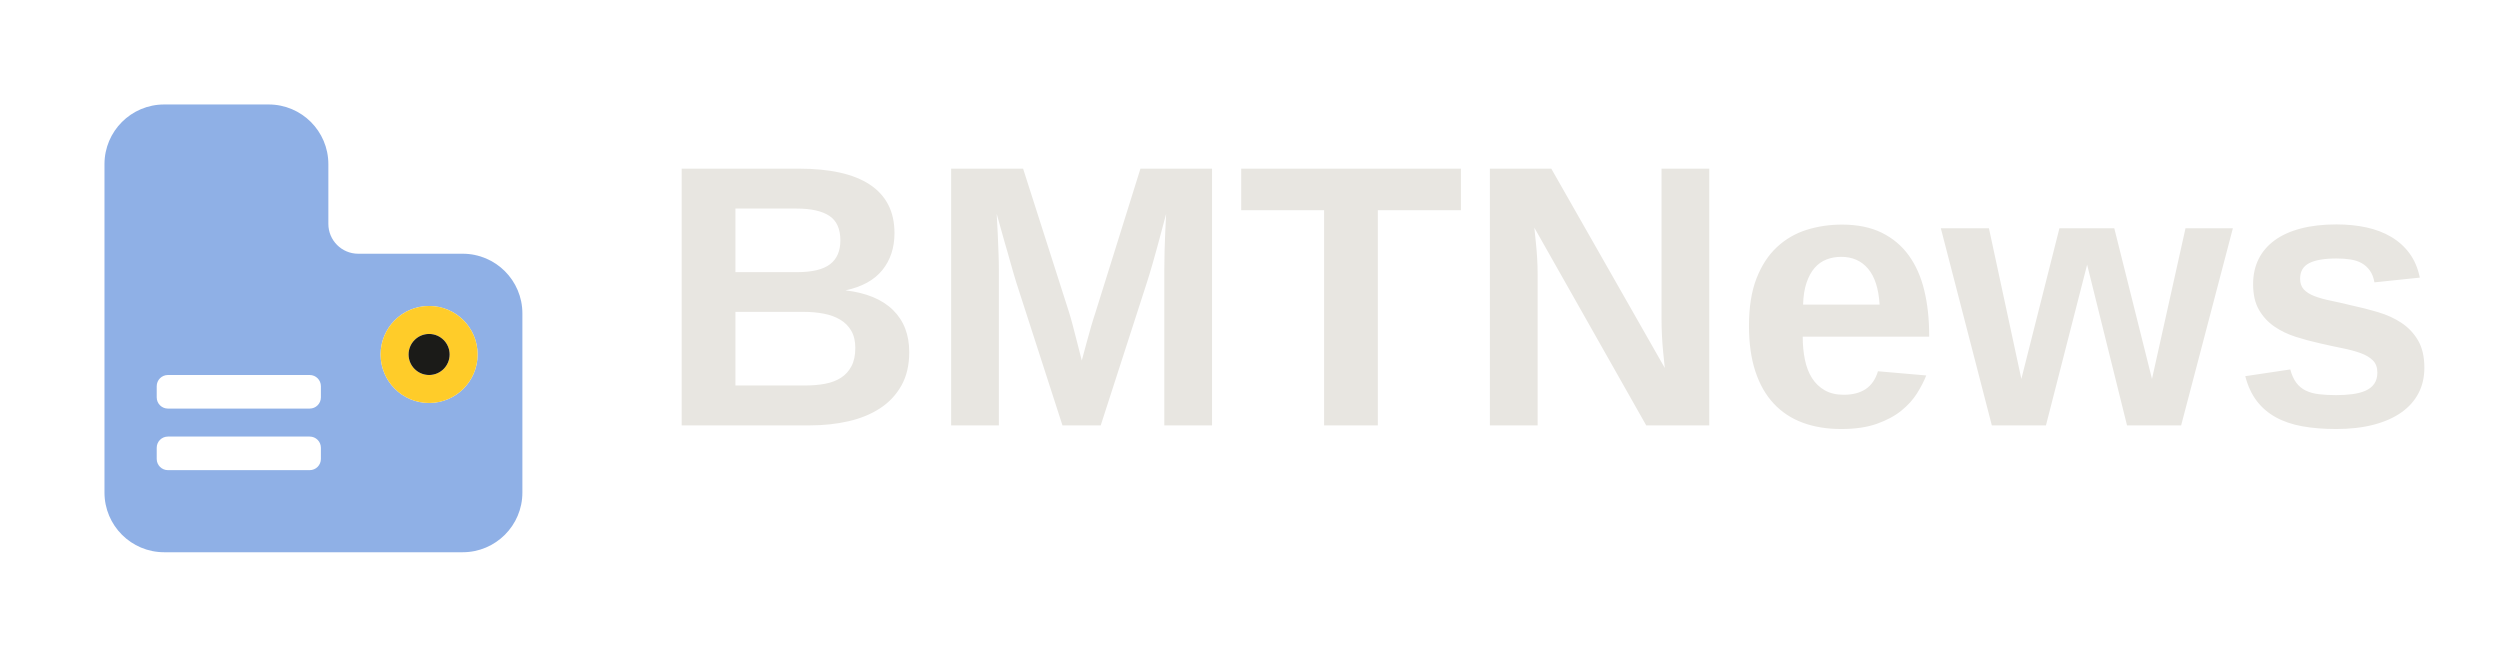
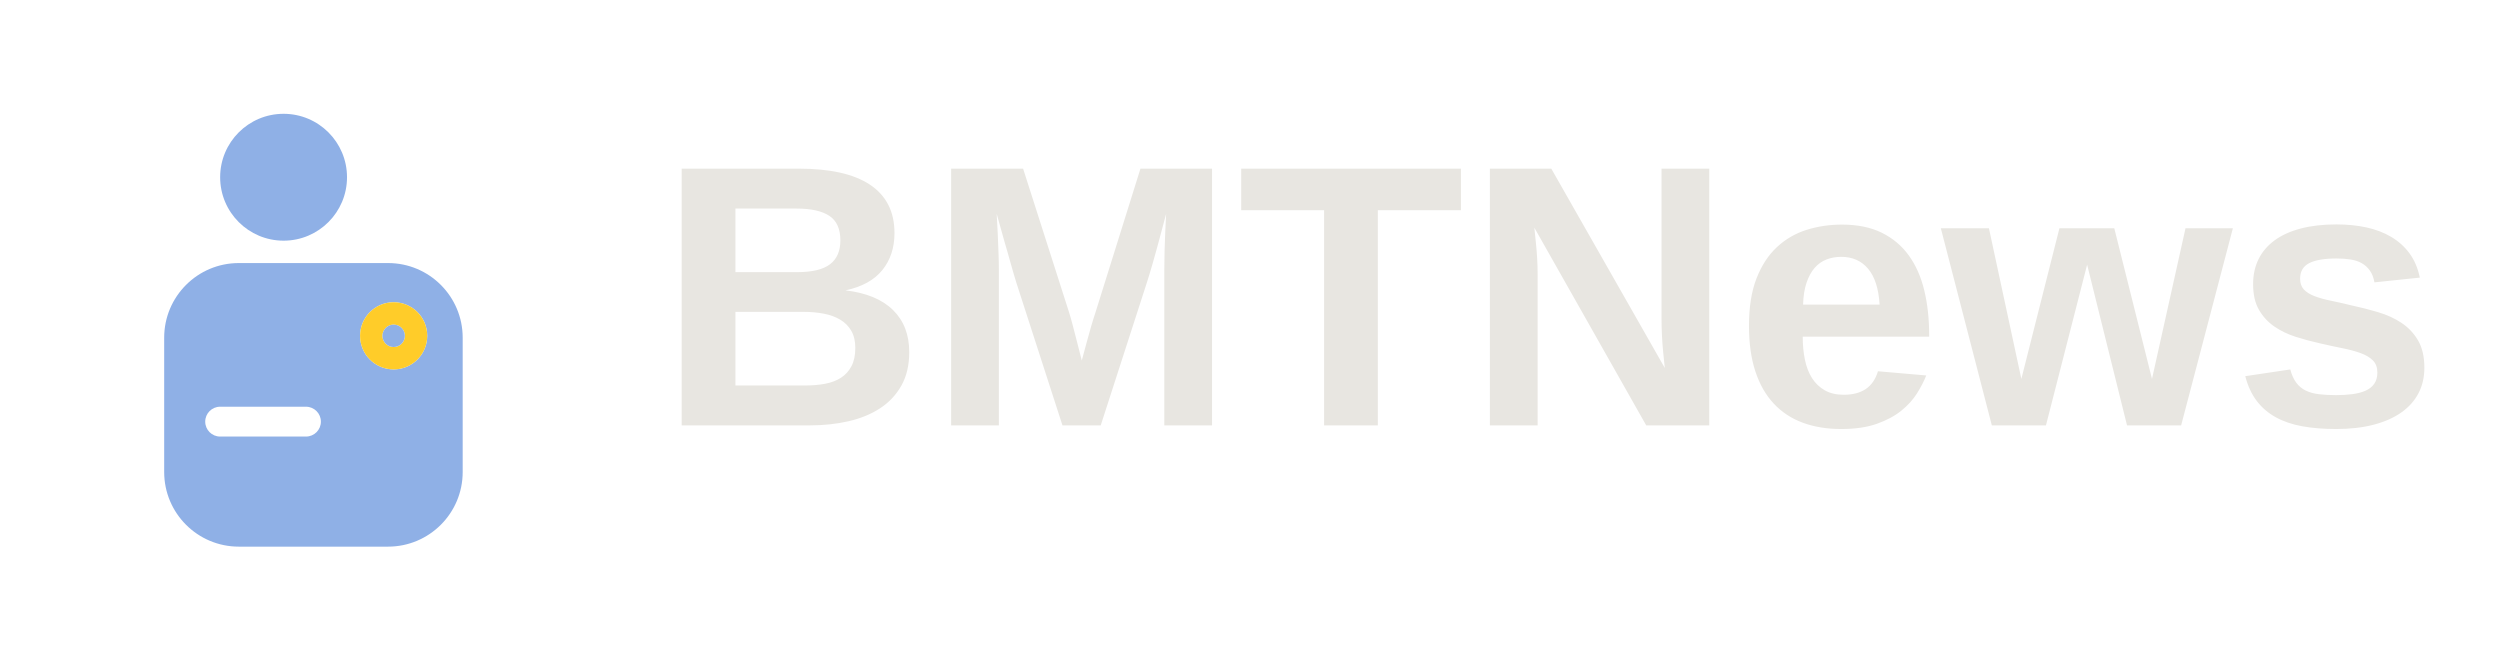
<svg xmlns="http://www.w3.org/2000/svg" width="670" height="176" viewBox="0 0 670 176" role="img" aria-label="BMTNews">
-   <path fill="#8fb0e6" fill-rule="evenodd" transform="translate(20 24) scale(.25)" d="M96 16H208A64 64 0 0 1 272 80V144A32 32 0 0 0 304 176H416A64 64 0 0 1 480 240V432A64 64 0 0 1 416 496H96A64 64 0 0 1 32 432V80A64 64 0 0 1 96 16ZM100 306H252A12 12 0 0 1 264 318V330A12 12 0 0 1 252 342H100A12 12 0 0 1 88 330V318A12 12 0 0 1 100 306ZM100 372H252A12 12 0 0 1 264 384V396A12 12 0 0 1 252 408H100A12 12 0 0 1 88 396V384A12 12 0 0 1 100 372ZM432 284A52 52 0 1 0 328 284A52 52 0 1 0 432 284Z" />
-   <path fill="#ffcc29" fill-rule="evenodd" transform="translate(20 24) scale(.25)" d="M432 284A52 52 0 1 0 328 284A52 52 0 1 0 432 284ZM402 284A22 22 0 1 0 358 284A22 22 0 1 0 402 284Z" />
-   <path fill="#1b1b18" fill-rule="evenodd" transform="translate(20 24) scale(.25)" d="M402 284A22 22 0 1 0 358 284A22 22 0 1 0 402 284Z" />
+   <path fill="#8fb0e6" fill-rule="evenodd" transform="translate(20 24) scale(.25)" d="M292 94A68 68 0 1 0 156 94A68 68 0 1 0 292 94ZM176 186H336A80 80 0 0 1 416 266V410A80 80 0 0 1 336 490H176A80 80 0 0 1 96 410V266A80 80 0 0 1 176 186ZM156 340H248A16 16 0 0 1 264 356A16 16 0 0 1 248 372H156A16 16 0 0 1 140 356A16 16 0 0 1 156 340ZM378 264A36 36 0 1 0 306 264A36 36 0 1 0 378 264Z" />
+   <path fill="#ffcc29" fill-rule="evenodd" transform="translate(20 24) scale(.25)" d="M378 264A36 36 0 1 0 306 264A36 36 0 1 0 378 264ZM354 264A12 12 0 1 0 330 264A12 12 0 1 0 354 264Z" />
+   <path fill="#8fb0e6" fill-rule="evenodd" transform="translate(20 24) scale(.25)" d="M354 264A12 12 0 1 0 330 264A12 12 0 1 0 354 264Z" />
  <path fill="#e8e6e1" transform="translate(176 34)" d="M67.676 60.371Q67.676 65.596 65.576 69.331Q63.477 73.066 59.839 75.435Q56.201 77.803 51.367 78.901Q46.533 80.0 41.113 80.0H6.689V11.201H38.184Q44.287 11.201 49.048 12.251Q53.809 13.301 57.08 15.449Q60.352 17.598 62.036 20.845Q63.721 24.092 63.721 28.486Q63.721 34.346 60.474 38.374Q57.227 42.402 50.586 43.818Q58.936 44.795 63.306 49.067Q67.676 53.34 67.676 60.371ZM49.219 30.439Q49.219 25.801 46.265 23.848Q43.311 21.895 37.5 21.895H21.094V38.936H37.598Q43.701 38.936 46.46 36.812Q49.219 34.688 49.219 30.439ZM53.223 59.248Q53.223 56.514 52.148 54.658Q51.074 52.803 49.194 51.68Q47.314 50.557 44.8 50.068Q42.285 49.58 39.355 49.58H21.094V69.307H39.893Q42.725 69.307 45.166 68.843Q47.607 68.379 49.39 67.231Q51.172 66.084 52.197 64.131Q53.223 62.178 53.223 59.248ZM136.035 80.0V38.301Q136.035 35.811 136.108 33.174Q136.182 30.537 136.279 28.34Q136.426 25.752 136.523 23.311Q135.498 27.168 134.57 30.635Q134.18 32.1 133.74 33.662Q133.301 35.225 132.886 36.689Q132.471 38.154 132.08 39.424Q131.689 40.693 131.396 41.621L118.994 80.0H108.74L96.338 41.621Q96.045 40.693 95.679 39.424Q95.312 38.154 94.897 36.689Q94.482 35.225 94.043 33.662Q93.604 32.1 93.164 30.635Q92.188 27.168 91.113 23.311Q91.26 26.143 91.406 28.877Q91.504 31.221 91.602 33.809Q91.699 36.396 91.699 38.301V80.0H78.906V11.201H98.193L110.498 49.678Q110.986 51.191 111.548 53.389Q112.109 55.586 112.646 57.637Q113.232 60.029 113.916 62.617Q114.6 60.078 115.234 57.734Q115.527 56.709 115.82 55.635Q116.113 54.561 116.406 53.535Q116.699 52.51 116.992 51.582Q117.285 50.654 117.529 49.922L129.639 11.201H148.828V80.0ZM193.262 22.334V80.0H178.857V22.334H156.641V11.201H215.527V22.334ZM265.186 80.0 235.205 27.021Q235.449 29.17 235.645 31.318Q235.84 33.174 235.962 35.322Q236.084 37.471 236.084 39.424V80.0H223.291V11.201H239.746L270.166 64.619Q269.922 62.568 269.727 60.322Q269.531 58.418 269.409 56.025Q269.287 53.633 269.287 51.191V11.201H282.08V80.0ZM317.432 80.977Q311.719 80.977 307.153 79.292Q302.588 77.607 299.365 74.165Q296.143 70.723 294.434 65.522Q292.725 60.322 292.725 53.34Q292.725 45.771 294.751 40.596Q296.777 35.42 300.22 32.222Q303.662 29.023 308.154 27.607Q312.646 26.191 317.627 26.191Q323.877 26.191 328.296 28.364Q332.715 30.537 335.547 34.443Q338.379 38.35 339.697 43.794Q341.016 49.238 341.016 55.83V56.221H307.129Q307.129 59.541 307.715 62.397Q308.301 65.254 309.619 67.329Q310.938 69.404 313.037 70.601Q315.137 71.797 318.115 71.797Q321.729 71.797 324.023 70.259Q326.318 68.721 327.295 65.498L340.234 66.621Q339.355 68.867 337.769 71.406Q336.182 73.945 333.545 76.069Q330.908 78.193 326.978 79.585Q323.047 80.977 317.432 80.977ZM317.432 34.834Q315.332 34.834 313.501 35.542Q311.67 36.25 310.327 37.788Q308.984 39.326 308.154 41.768Q307.324 44.209 307.227 47.627H327.734Q327.344 41.23 324.658 38.032Q321.973 34.834 317.432 34.834ZM365.723 67.549 375.928 27.168H390.625L400.732 67.549L409.717 27.168H422.412L408.545 80.0H394.043L383.35 36.934L372.314 80.0H357.812L344.141 27.168H357.031ZM473.73 64.57Q473.73 68.379 472.144 71.406Q470.557 74.434 467.529 76.558Q464.502 78.682 460.107 79.829Q455.713 80.977 450.098 80.977Q445.068 80.977 441.016 80.244Q436.963 79.512 433.911 77.827Q430.859 76.143 428.809 73.457Q426.758 70.771 425.732 66.816L437.793 65.01Q438.379 67.207 439.404 68.574Q440.43 69.941 441.943 70.674Q443.457 71.406 445.483 71.65Q447.51 71.895 450.098 71.895Q452.441 71.895 454.468 71.626Q456.494 71.357 457.983 70.698Q459.473 70.039 460.303 68.843Q461.133 67.646 461.133 65.84Q461.133 63.789 459.937 62.593Q458.74 61.396 456.665 60.64Q454.59 59.883 451.782 59.321Q448.975 58.76 445.801 58.027Q442.48 57.295 439.258 56.27Q436.035 55.244 433.496 53.486Q430.957 51.729 429.395 49.019Q427.832 46.309 427.832 42.158Q427.832 38.398 429.297 35.444Q430.762 32.49 433.594 30.415Q436.426 28.34 440.601 27.241Q444.775 26.143 450.195 26.143Q454.492 26.143 458.203 26.948Q461.914 27.754 464.844 29.487Q467.773 31.221 469.751 33.906Q471.729 36.592 472.51 40.4L460.352 41.67Q460.01 39.766 459.131 38.521Q458.252 37.275 456.958 36.543Q455.664 35.811 453.955 35.542Q452.246 35.273 450.195 35.273Q445.312 35.273 442.871 36.519Q440.43 37.764 440.43 40.693Q440.43 42.5 441.431 43.574Q442.432 44.648 444.263 45.356Q446.094 46.064 448.608 46.577Q451.123 47.09 454.102 47.822Q457.764 48.604 461.304 49.653Q464.844 50.703 467.603 52.534Q470.361 54.365 472.046 57.246Q473.73 60.127 473.73 64.57Z" />
</svg>
